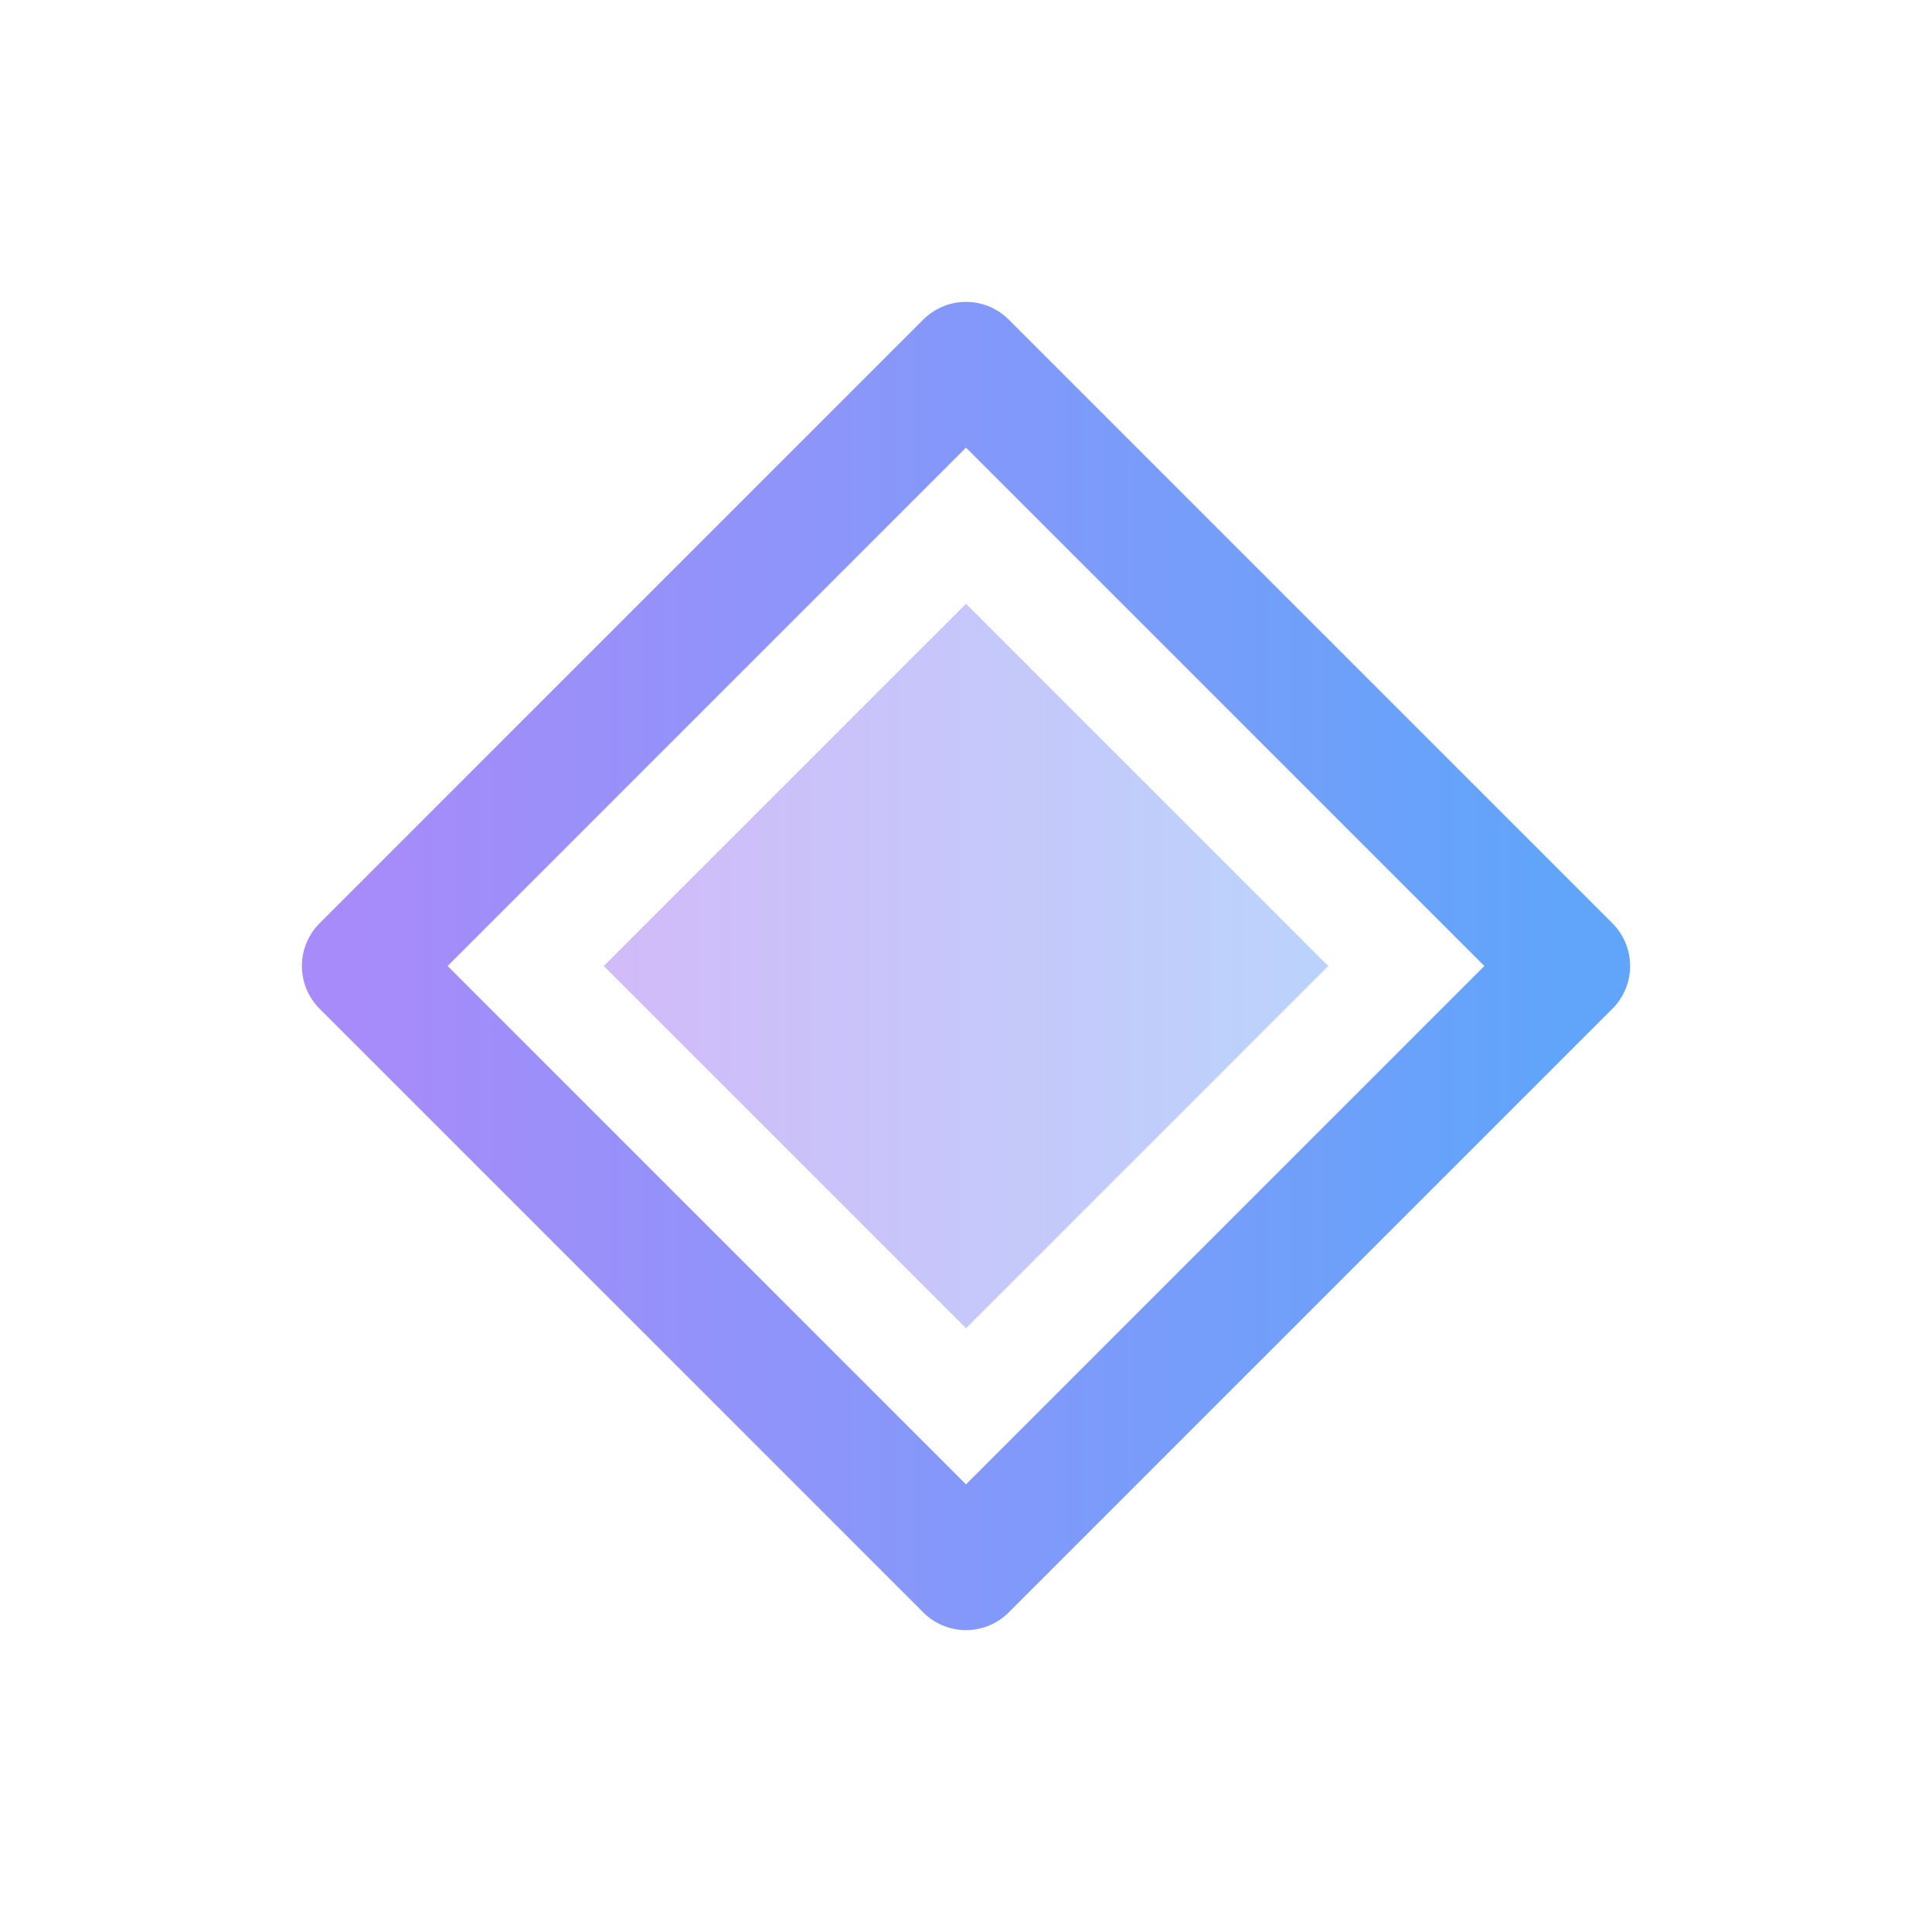
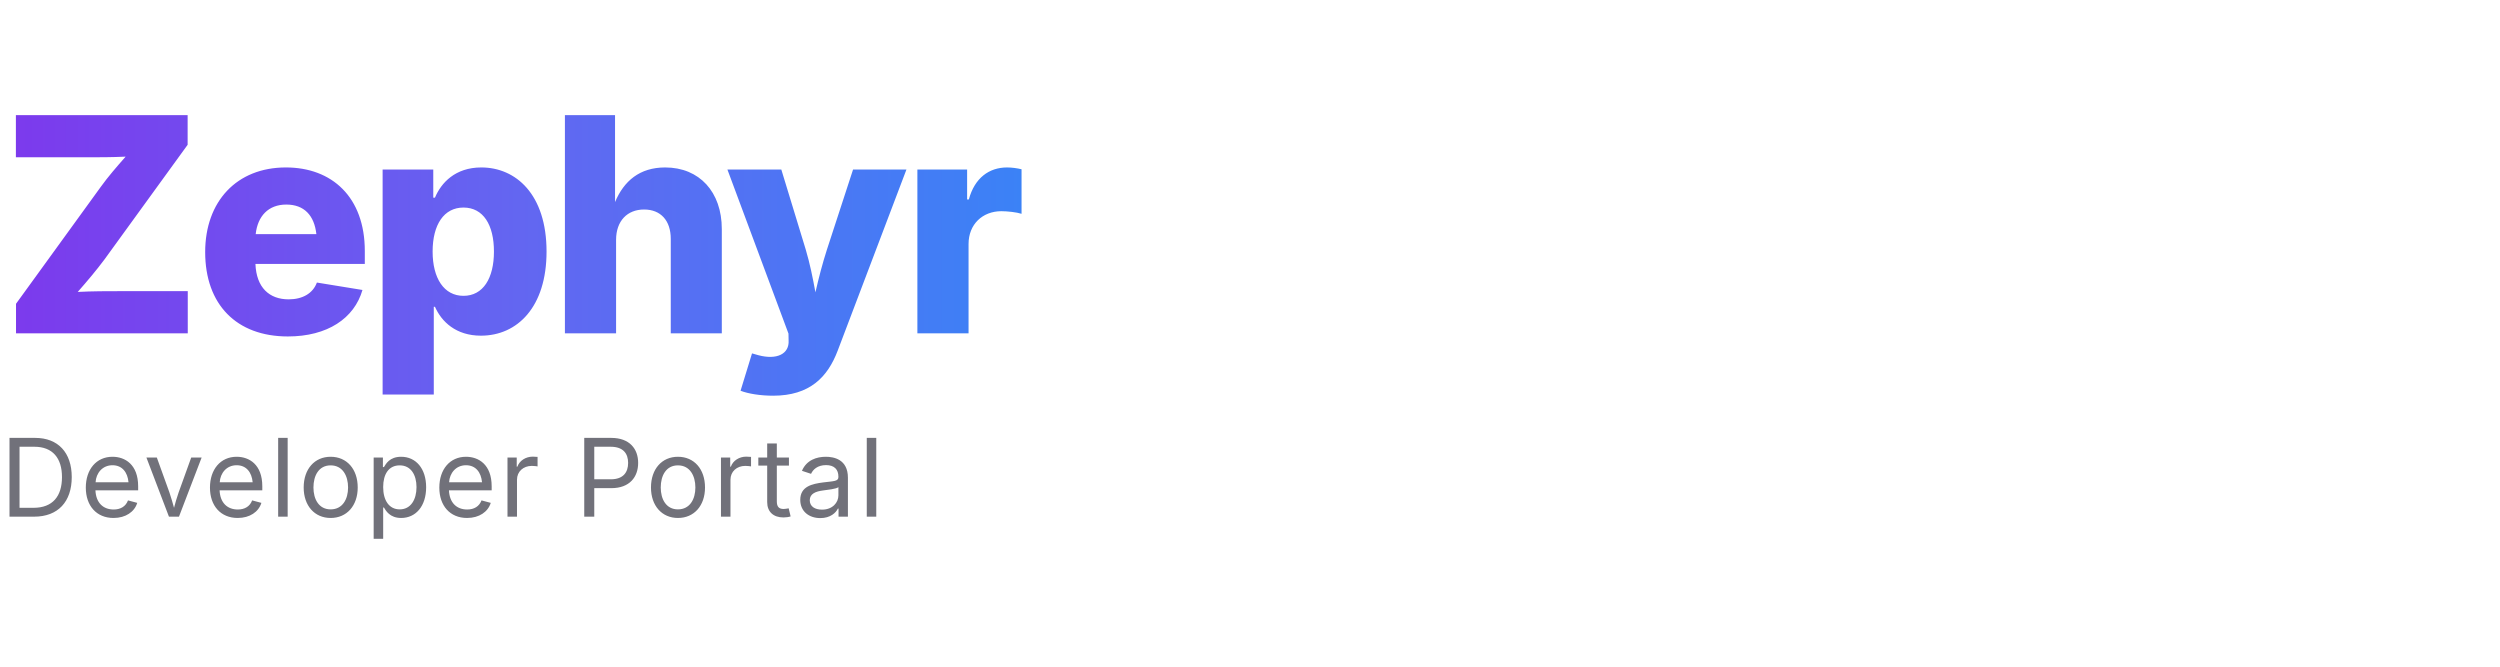
- <svg xmlns="http://www.w3.org/2000/svg" viewBox="0 0 32 32" fill="none">
+ <svg xmlns="http://www.w3.org/2000/svg" viewBox="0 0 300 80" fill="none">
  <defs>
-     <linearGradient id="zephGrad" x1="0%" y1="0%" x2="100%" y2="0%">
+     <linearGradient id="textGrad" x1="0%" y1="0%" x2="100%" y2="0%">
      <stop offset="0%" stop-color="#7c3aed" />
+       <stop offset="50%" stop-color="#6366f1" />
      <stop offset="100%" stop-color="#3b82f6" />
    </linearGradient>
-     <linearGradient id="zephAccent" x1="0%" y1="0%" x2="100%" y2="0%">
-       <stop offset="0%" stop-color="#a78bfa" />
-       <stop offset="100%" stop-color="#60a5fa" />
-     </linearGradient>
  </defs>
-   <path d="M16 6 L26 16 L16 26 L6 16 Z" stroke="url(#zephAccent)" stroke-width="2" stroke-linejoin="round" fill="none" />
-   <path d="M16 10 L22 16 L16 22 L10 16 Z" fill="url(#zephGrad)" opacity="0.35" />
+   <text x="0" y="40" font-family="Inter, system-ui, -apple-system, sans-serif" font-size="36" font-weight="800" fill="url(#textGrad)" letter-spacing="-0.03em">Zephyr</text>
+   <text x="0" y="62" font-family="Inter, system-ui, -apple-system, sans-serif" font-size="13" font-weight="400" fill="#71717a" letter-spacing="0.02em">Developer Portal</text>
</svg>
